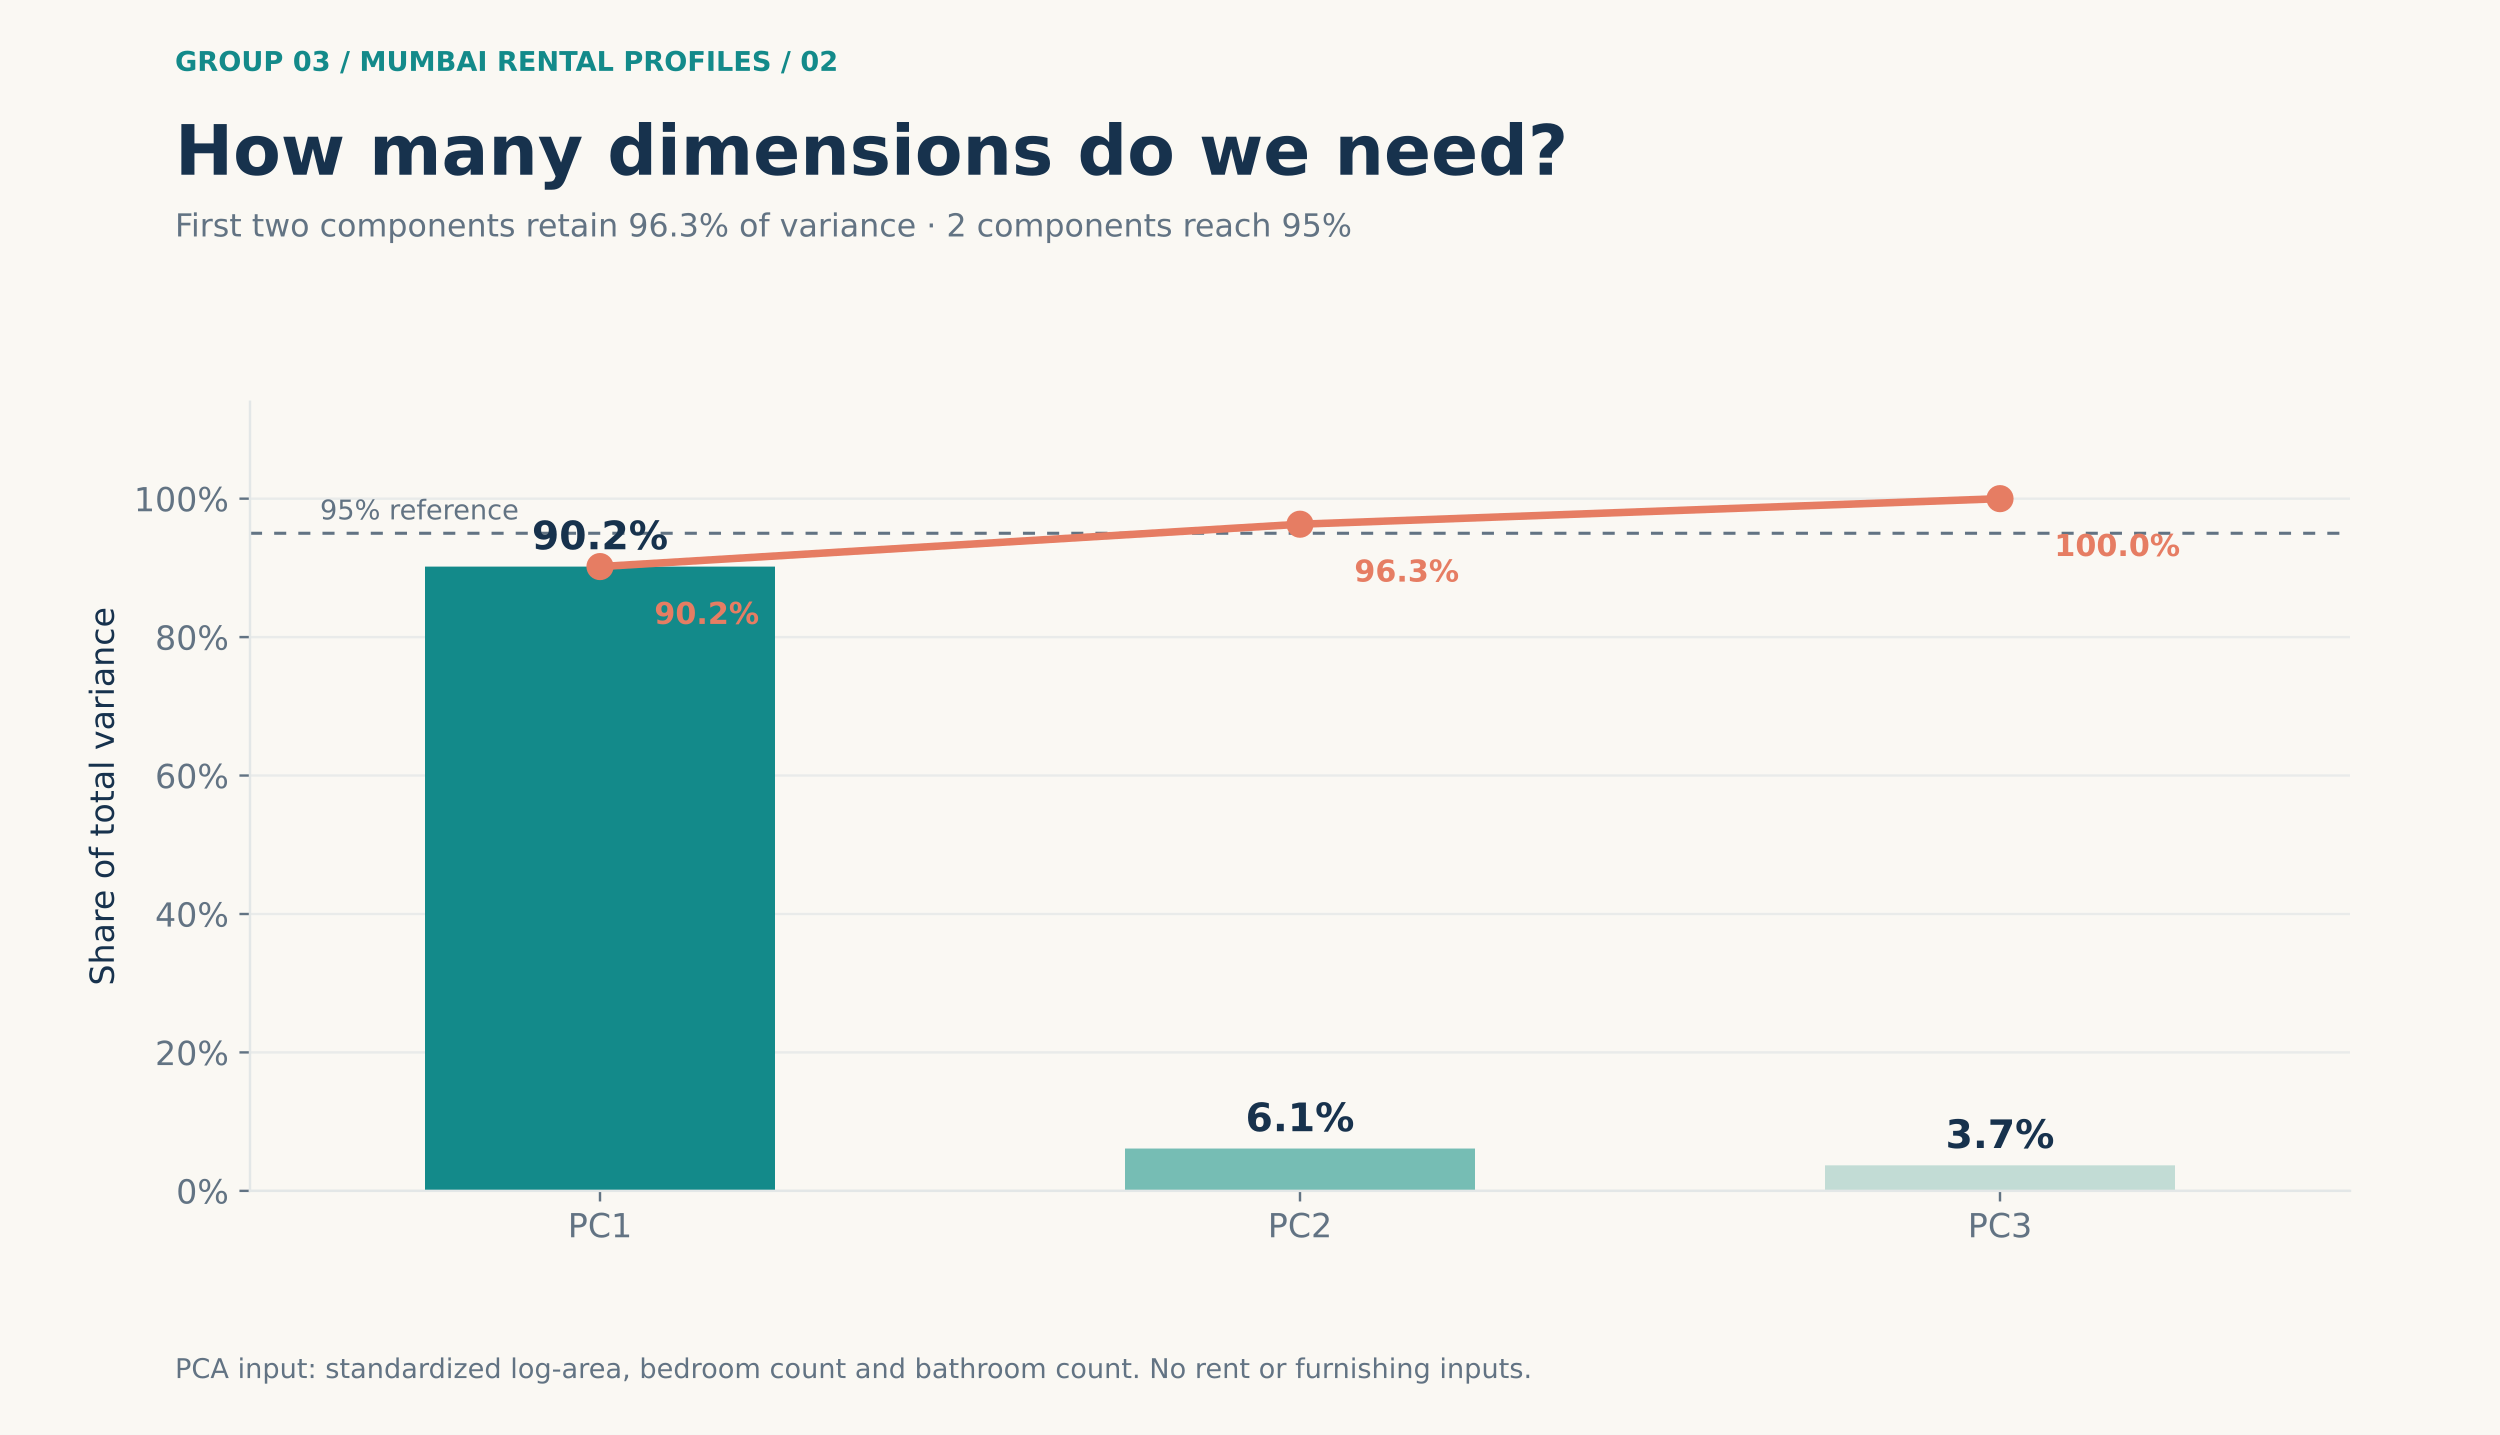
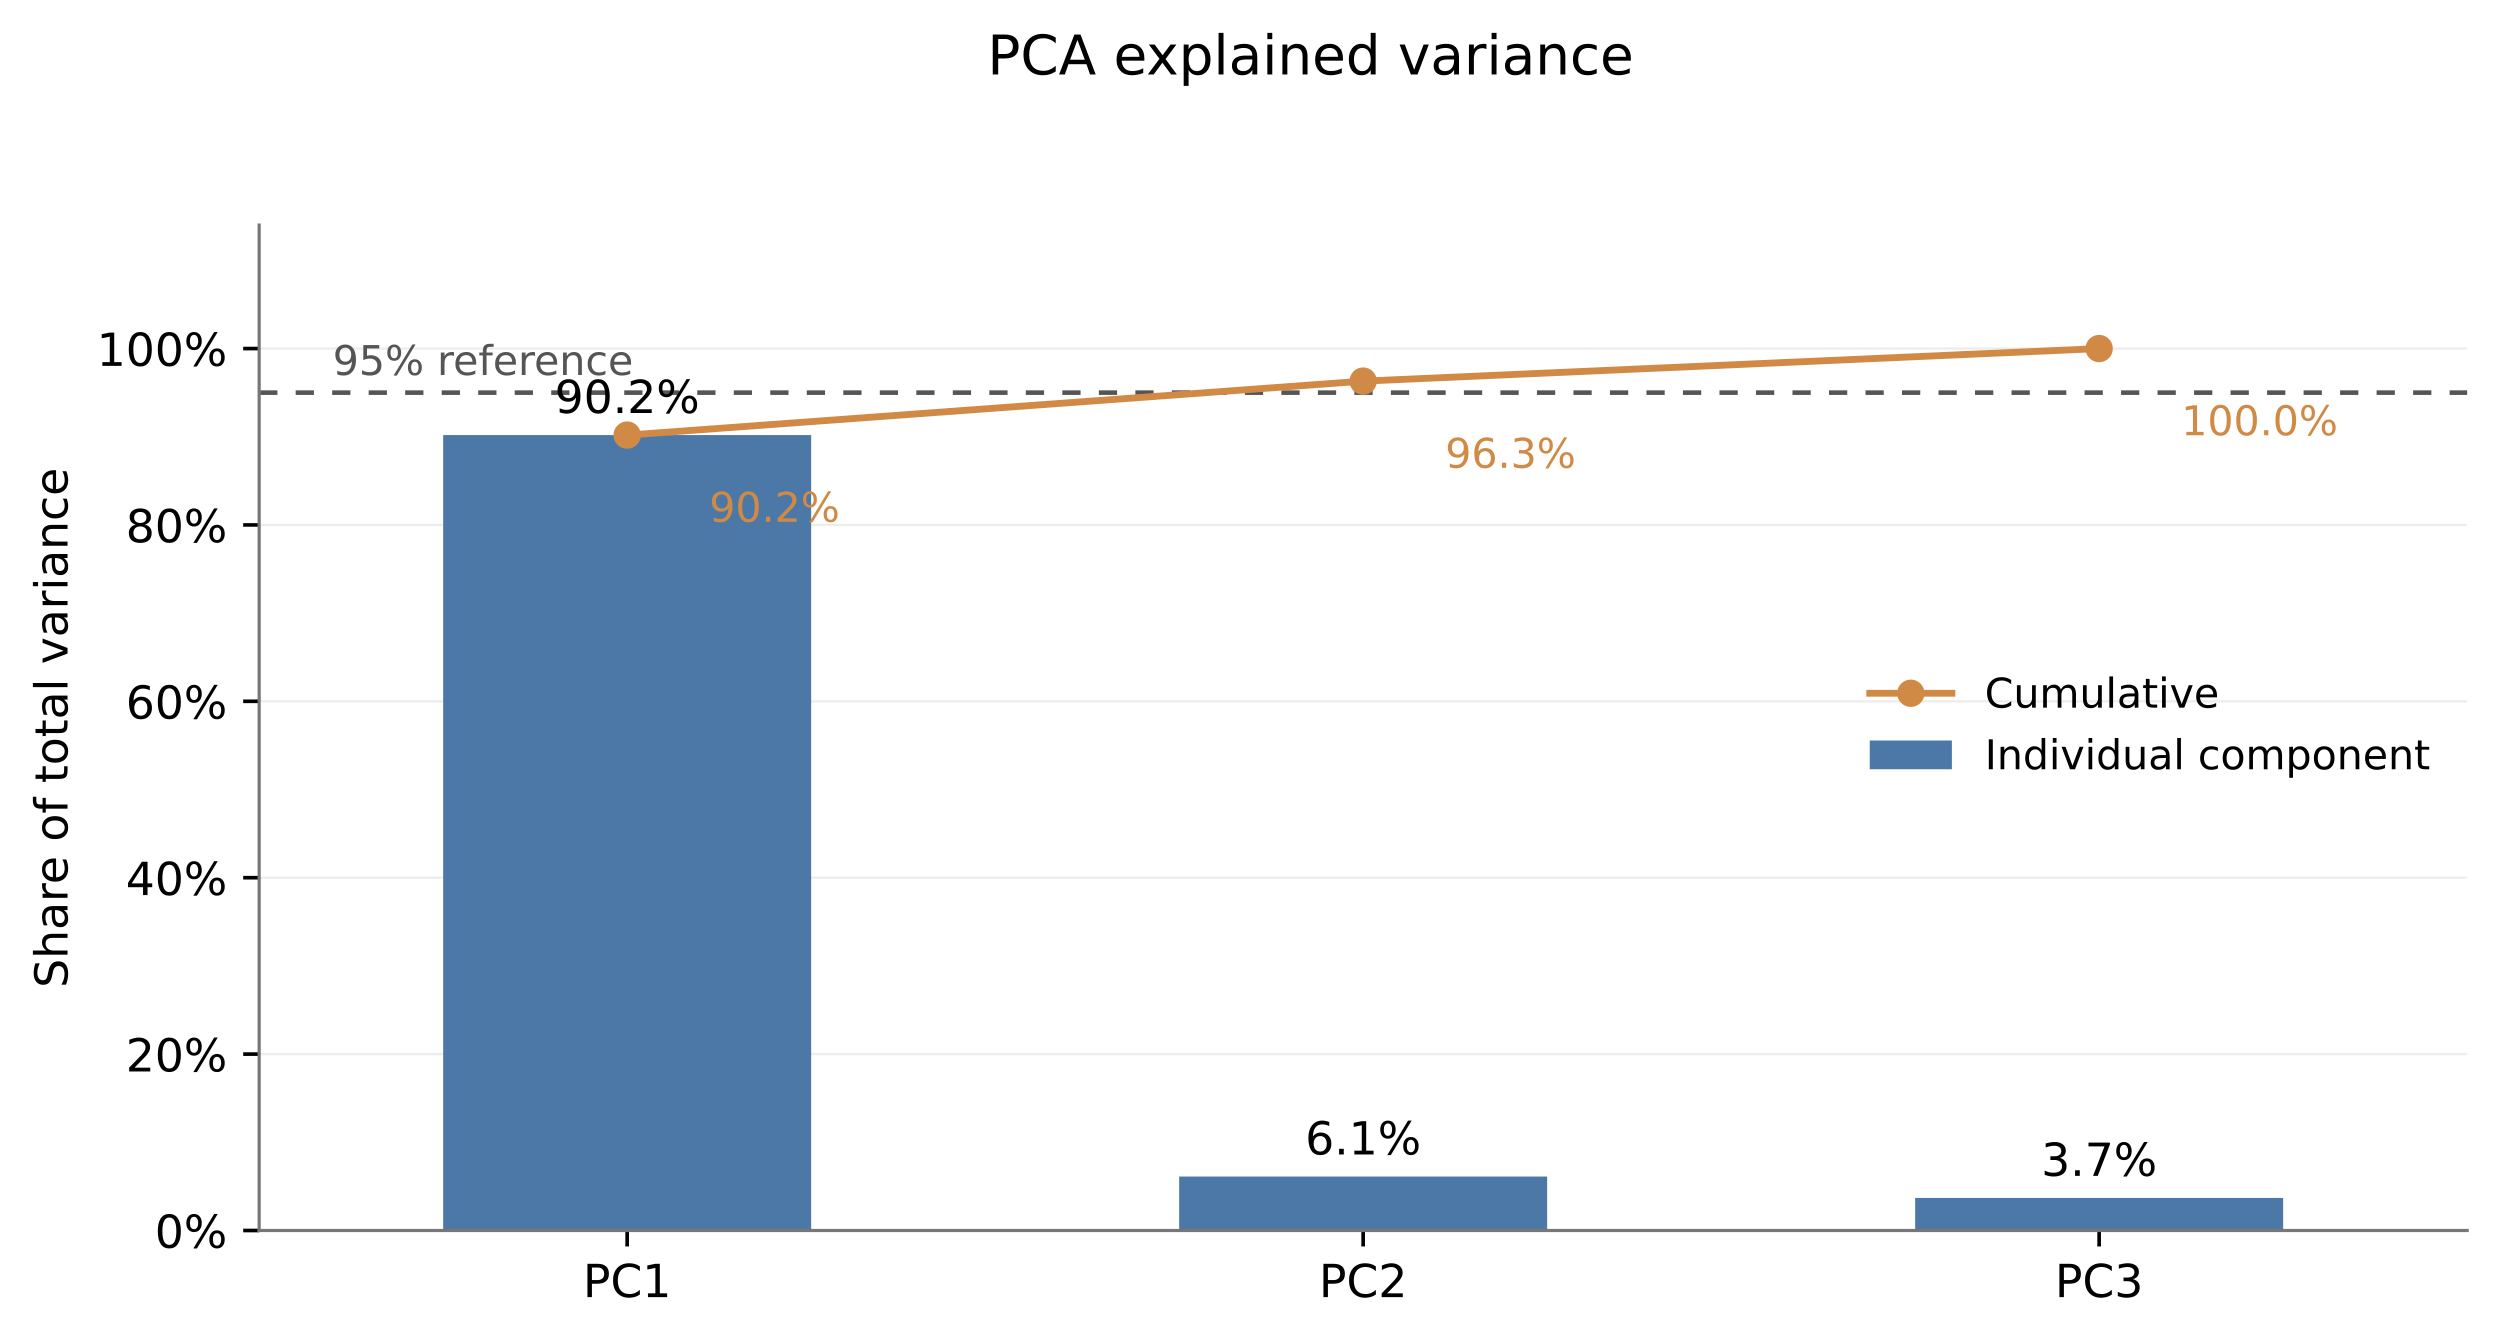
- <svg xmlns="http://www.w3.org/2000/svg" xmlns:xlink="http://www.w3.org/1999/xlink" width="828pt" height="475.2pt" viewBox="0 0 828 475.2" version="1.1">
+ <svg xmlns="http://www.w3.org/2000/svg" xmlns:xlink="http://www.w3.org/1999/xlink" width="547.83pt" height="293.84pt" viewBox="0 0 547.83 293.84" version="1.1">
  <defs>
    <style type="text/css">*{stroke-linejoin: round; stroke-linecap: butt}</style>
  </defs>
  <g id="figure_1">
    <g id="patch_1">
-       <path d="M 0 475.2  L 828 475.2  L 828 0  L 0 0  z " style="fill: #faf8f3" />
+       <path d="M 0 293.84  L 547.83 293.84  L 547.83 -0  L 0 -0  z " style="fill: #ffffff" />
    </g>
    <g id="axes_1">
      <g id="patch_2">
-         <path d="M 82.8 394.416  L 778.32 394.416  L 778.32 133.056  L 82.8 133.056  z " style="fill: #faf8f3" />
+         <path d="M 56.79 269.64  L 540.63 269.64  L 540.63 49.32  L 56.79 49.32  z " style="fill: #ffffff" />
      </g>
      <g id="matplotlib.axis_1">
        <g id="xtick_1">
          <g id="line2d_1">
            <defs>
-               <path id="mf1a453745c" d="M 0 0  L 0 3.5  " style="stroke: #627383; stroke-width: 0.8" />
+               <path id="m0f64bbb9b8" d="M 0 0  L 0 3.5  " style="stroke: #000000; stroke-width: 0.8" />
            </defs>
            <g>
-               <use xlink:href="#mf1a453745c" x="198.72" y="394.416" style="fill: #627383; stroke: #627383; stroke-width: 0.8" />
+               <use xlink:href="#m0f64bbb9b8" x="137.43" y="269.64" style="stroke: #000000; stroke-width: 0.8" />
            </g>
          </g>
          <g id="text_1">
-             <text style="font-size: 11px; font-family: 'DejaVu Sans'; text-anchor: middle; fill: #627383" x="198.72" y="409.773" transform="rotate(-0 198.72 409.7734)">PC1</text>
+             <text style="font-size: 10px; font-family: 'DejaVu Sans'; text-anchor: middle" x="137.43" y="284.238" transform="rotate(-0 137.4298 284.2377)">PC1</text>
          </g>
        </g>
        <g id="xtick_2">
          <g id="line2d_2">
            <g>
-               <use xlink:href="#mf1a453745c" x="430.56" y="394.416" style="fill: #627383; stroke: #627383; stroke-width: 0.8" />
+               <use xlink:href="#m0f64bbb9b8" x="298.71" y="269.64" style="stroke: #000000; stroke-width: 0.8" />
            </g>
          </g>
          <g id="text_2">
-             <text style="font-size: 11px; font-family: 'DejaVu Sans'; text-anchor: middle; fill: #627383" x="430.56" y="409.773" transform="rotate(-0 430.56 409.7734)">PC2</text>
+             <text style="font-size: 10px; font-family: 'DejaVu Sans'; text-anchor: middle" x="298.71" y="284.238" transform="rotate(-0 298.7098 284.2377)">PC2</text>
          </g>
        </g>
        <g id="xtick_3">
          <g id="line2d_3">
            <g>
-               <use xlink:href="#mf1a453745c" x="662.4" y="394.416" style="fill: #627383; stroke: #627383; stroke-width: 0.8" />
+               <use xlink:href="#m0f64bbb9b8" x="459.99" y="269.64" style="stroke: #000000; stroke-width: 0.8" />
            </g>
          </g>
          <g id="text_3">
-             <text style="font-size: 11px; font-family: 'DejaVu Sans'; text-anchor: middle; fill: #627383" x="662.4" y="409.773" transform="rotate(-0 662.4 409.7734)">PC3</text>
+             <text style="font-size: 10px; font-family: 'DejaVu Sans'; text-anchor: middle" x="459.99" y="284.238" transform="rotate(-0 459.9898 284.2377)">PC3</text>
          </g>
        </g>
      </g>
      <g id="matplotlib.axis_2">
        <g id="ytick_1">
          <g id="line2d_4">
-             <path d="M 82.8 394.416  L 778.32 394.416  " clip-path="url(#p927fe2e1f7)" style="fill: none; stroke: #e3e7e7; stroke-opacity: 0.75; stroke-width: 0.8; stroke-linecap: square" />
+             <path d="M 56.79 269.64  L 540.63 269.64  " clip-path="url(#p671c77f85a)" style="fill: none; stroke: #dddddd; stroke-opacity: 0.5; stroke-width: 0.5; stroke-linecap: square" />
          </g>
          <g id="line2d_5">
            <defs>
-               <path id="m64679bb626" d="M 0 0  L -3.5 0  " style="stroke: #627383; stroke-width: 0.8" />
+               <path id="m839aebf2da" d="M 0 0  L -3.5 0  " style="stroke: #000000; stroke-width: 0.8" />
            </defs>
            <g>
-               <use xlink:href="#m64679bb626" x="82.8" y="394.416" style="fill: #627383; stroke: #627383; stroke-width: 0.8" />
+               <use xlink:href="#m839aebf2da" x="56.79" y="269.64" style="stroke: #000000; stroke-width: 0.8" />
            </g>
          </g>
          <g id="text_4">
-             <text style="font-size: 11px; font-family: 'DejaVu Sans'; text-anchor: end; fill: #627383" x="75.8" y="398.595" transform="rotate(-0 75.8 398.5947)">0%</text>
+             <text style="font-size: 10px; font-family: 'DejaVu Sans'; text-anchor: end" x="49.79" y="273.439" transform="rotate(-0 49.78984 273.4388)">0%</text>
          </g>
        </g>
        <g id="ytick_2">
          <g id="line2d_6">
-             <path d="M 82.8 348.563  L 778.32 348.563  " clip-path="url(#p927fe2e1f7)" style="fill: none; stroke: #e3e7e7; stroke-opacity: 0.75; stroke-width: 0.8; stroke-linecap: square" />
+             <path d="M 56.79 230.987  L 540.63 230.987  " clip-path="url(#p671c77f85a)" style="fill: none; stroke: #dddddd; stroke-opacity: 0.5; stroke-width: 0.5; stroke-linecap: square" />
          </g>
          <g id="line2d_7">
            <g>
-               <use xlink:href="#m64679bb626" x="82.8" y="348.563" style="fill: #627383; stroke: #627383; stroke-width: 0.8" />
+               <use xlink:href="#m839aebf2da" x="56.79" y="230.987" style="stroke: #000000; stroke-width: 0.8" />
            </g>
          </g>
          <g id="text_5">
-             <text style="font-size: 11px; font-family: 'DejaVu Sans'; text-anchor: end; fill: #627383" x="75.8" y="352.742" transform="rotate(-0 75.8 352.7421)">20%</text>
+             <text style="font-size: 10px; font-family: 'DejaVu Sans'; text-anchor: end" x="49.79" y="234.786" transform="rotate(-0 49.78984 234.7862)">20%</text>
          </g>
        </g>
        <g id="ytick_3">
          <g id="line2d_8">
-             <path d="M 82.8 302.711  L 778.32 302.711  " clip-path="url(#p927fe2e1f7)" style="fill: none; stroke: #e3e7e7; stroke-opacity: 0.75; stroke-width: 0.8; stroke-linecap: square" />
+             <path d="M 56.79 192.335  L 540.63 192.335  " clip-path="url(#p671c77f85a)" style="fill: none; stroke: #dddddd; stroke-opacity: 0.5; stroke-width: 0.5; stroke-linecap: square" />
          </g>
          <g id="line2d_9">
            <g>
-               <use xlink:href="#m64679bb626" x="82.8" y="302.711" style="fill: #627383; stroke: #627383; stroke-width: 0.8" />
+               <use xlink:href="#m839aebf2da" x="56.79" y="192.335" style="stroke: #000000; stroke-width: 0.8" />
            </g>
          </g>
          <g id="text_6">
-             <text style="font-size: 11px; font-family: 'DejaVu Sans'; text-anchor: end; fill: #627383" x="75.8" y="306.889" transform="rotate(-0 75.8 306.8894)">40%</text>
+             <text style="font-size: 10px; font-family: 'DejaVu Sans'; text-anchor: end" x="49.79" y="196.134" transform="rotate(-0 49.78984 196.1336)">40%</text>
          </g>
        </g>
        <g id="ytick_4">
          <g id="line2d_10">
-             <path d="M 82.8 256.858  L 778.32 256.858  " clip-path="url(#p927fe2e1f7)" style="fill: none; stroke: #e3e7e7; stroke-opacity: 0.75; stroke-width: 0.8; stroke-linecap: square" />
+             <path d="M 56.79 153.682  L 540.63 153.682  " clip-path="url(#p671c77f85a)" style="fill: none; stroke: #dddddd; stroke-opacity: 0.5; stroke-width: 0.5; stroke-linecap: square" />
          </g>
          <g id="line2d_11">
            <g>
-               <use xlink:href="#m64679bb626" x="82.8" y="256.858" style="fill: #627383; stroke: #627383; stroke-width: 0.8" />
+               <use xlink:href="#m839aebf2da" x="56.79" y="153.682" style="stroke: #000000; stroke-width: 0.8" />
            </g>
          </g>
          <g id="text_7">
-             <text style="font-size: 11px; font-family: 'DejaVu Sans'; text-anchor: end; fill: #627383" x="75.8" y="261.037" transform="rotate(-0 75.8 261.0368)">60%</text>
+             <text style="font-size: 10px; font-family: 'DejaVu Sans'; text-anchor: end" x="49.79" y="157.481" transform="rotate(-0 49.78984 157.4809)">60%</text>
          </g>
        </g>
        <g id="ytick_5">
          <g id="line2d_12">
-             <path d="M 82.8 211.005  L 778.32 211.005  " clip-path="url(#p927fe2e1f7)" style="fill: none; stroke: #e3e7e7; stroke-opacity: 0.75; stroke-width: 0.8; stroke-linecap: square" />
+             <path d="M 56.79 115.029  L 540.63 115.029  " clip-path="url(#p671c77f85a)" style="fill: none; stroke: #dddddd; stroke-opacity: 0.5; stroke-width: 0.5; stroke-linecap: square" />
          </g>
          <g id="line2d_13">
            <g>
-               <use xlink:href="#m64679bb626" x="82.8" y="211.005" style="fill: #627383; stroke: #627383; stroke-width: 0.8" />
+               <use xlink:href="#m839aebf2da" x="56.79" y="115.029" style="stroke: #000000; stroke-width: 0.8" />
            </g>
          </g>
          <g id="text_8">
-             <text style="font-size: 11px; font-family: 'DejaVu Sans'; text-anchor: end; fill: #627383" x="75.8" y="215.184" transform="rotate(-0 75.8 215.1842)">80%</text>
+             <text style="font-size: 10px; font-family: 'DejaVu Sans'; text-anchor: end" x="49.79" y="118.828" transform="rotate(-0 49.78984 118.8283)">80%</text>
          </g>
        </g>
        <g id="ytick_6">
          <g id="line2d_14">
-             <path d="M 82.8 165.153  L 778.32 165.153  " clip-path="url(#p927fe2e1f7)" style="fill: none; stroke: #e3e7e7; stroke-opacity: 0.75; stroke-width: 0.8; stroke-linecap: square" />
+             <path d="M 56.79 76.377  L 540.63 76.377  " clip-path="url(#p671c77f85a)" style="fill: none; stroke: #dddddd; stroke-opacity: 0.5; stroke-width: 0.5; stroke-linecap: square" />
          </g>
          <g id="line2d_15">
            <g>
-               <use xlink:href="#m64679bb626" x="82.8" y="165.153" style="fill: #627383; stroke: #627383; stroke-width: 0.8" />
+               <use xlink:href="#m839aebf2da" x="56.79" y="76.377" style="stroke: #000000; stroke-width: 0.8" />
            </g>
          </g>
          <g id="text_9">
-             <text style="font-size: 11px; font-family: 'DejaVu Sans'; text-anchor: end; fill: #627383" x="75.8" y="169.332" transform="rotate(-0 75.8 169.3316)">100%</text>
+             <text style="font-size: 10px; font-family: 'DejaVu Sans'; text-anchor: end" x="49.79" y="80.176" transform="rotate(-0 49.78984 80.17567)">100%</text>
          </g>
        </g>
        <g id="text_10">
-           <text style="font-size: 11px; font-family: 'DejaVu Sans'; text-anchor: middle; fill: #17324d" x="37.709" y="263.736" transform="rotate(-90 37.70945 263.736)">Share of total variance</text>
+           <text style="font-size: 10px; font-family: 'DejaVu Sans'; text-anchor: middle" x="14.798" y="159.48" transform="rotate(-90 14.79844 159.48)">Share of total variance</text>
        </g>
      </g>
      <g id="patch_3">
-         <path d="M 140.76 394.416  L 256.68 394.416  L 256.68 187.649  L 140.76 187.649  z " clip-path="url(#p927fe2e1f7)" style="fill: #138a8a" />
+         <path d="M 97.11 269.64  L 177.75 269.64  L 177.75 95.341  L 97.11 95.341  z " clip-path="url(#p671c77f85a)" style="fill: #4c78a8" />
      </g>
      <g id="patch_4">
-         <path d="M 372.6 394.416  L 488.52 394.416  L 488.52 380.386  L 372.6 380.386  z " clip-path="url(#p927fe2e1f7)" style="fill: #76bdb4" />
+         <path d="M 258.39 269.64  L 339.03 269.64  L 339.03 257.813  L 258.39 257.813  z " clip-path="url(#p671c77f85a)" style="fill: #4c78a8" />
      </g>
      <g id="patch_5">
-         <path d="M 604.44 394.416  L 720.36 394.416  L 720.36 385.949  L 604.44 385.949  z " clip-path="url(#p927fe2e1f7)" style="fill: #c2dcd5" />
+         <path d="M 419.67 269.64  L 500.31 269.64  L 500.31 262.503  L 419.67 262.503  z " clip-path="url(#p671c77f85a)" style="fill: #4c78a8" />
      </g>
      <g id="line2d_16">
-         <path d="M 82.8 176.616  L 778.32 176.616  " clip-path="url(#p927fe2e1f7)" style="fill: none; stroke-dasharray: 4,4; stroke-dashoffset: 0; stroke: #627383" />
+         <path d="M 56.79 86.04  L 540.63 86.04  " clip-path="url(#p671c77f85a)" style="fill: none; stroke-dasharray: 4,4; stroke-dashoffset: 0; stroke: #555555" />
      </g>
      <g id="patch_6">
-         <path d="M 82.8 394.416  L 82.8 133.056  " style="fill: none; stroke: #e3e7e7; stroke-width: 0.8; stroke-linejoin: miter; stroke-linecap: square" />
+         <path d="M 56.79 269.64  L 56.79 49.32  " style="fill: none; stroke: #777777; stroke-width: 0.7; stroke-linejoin: miter; stroke-linecap: square" />
      </g>
      <g id="patch_7">
-         <path d="M 82.8 394.416  L 778.32 394.416  " style="fill: none; stroke: #e3e7e7; stroke-width: 0.8; stroke-linejoin: miter; stroke-linecap: square" />
+         <path d="M 56.79 269.64  L 540.63 269.64  " style="fill: none; stroke: #777777; stroke-width: 0.7; stroke-linejoin: miter; stroke-linecap: square" />
      </g>
      <g id="line2d_17">
-         <path d="M 198.72 187.649  L 430.56 173.62  L 662.4 165.153  " clip-path="url(#p927fe2e1f7)" style="fill: none; stroke: #e67d63; stroke-width: 2.5; stroke-linecap: square" />
+         <path d="M 137.43 95.341  L 298.71 83.514  L 459.99 76.377  " clip-path="url(#p671c77f85a)" style="fill: none; stroke: #d08a45; stroke-width: 1.5; stroke-linecap: square" />
        <defs>
-           <path id="md4bc9e153b" d="M 0 4  C 1.061 4 2.078 3.579 2.828 2.828  C 3.579 2.078 4 1.061 4 0  C 4 -1.061 3.579 -2.078 2.828 -2.828  C 2.078 -3.579 1.061 -4 0 -4  C -1.061 -4 -2.078 -3.579 -2.828 -2.828  C -3.579 -2.078 -4 -1.061 -4 0  C -4 1.061 -3.579 2.078 -2.828 2.828  C -2.078 3.579 -1.061 4 0 4  z " style="stroke: #e67d63" />
+           <path id="m13f8503723" d="M 0 2.5  C 0.663 2.5 1.299 2.237 1.768 1.768  C 2.237 1.299 2.5 0.663 2.5 0  C 2.5 -0.663 2.237 -1.299 1.768 -1.768  C 1.299 -2.237 0.663 -2.5 0 -2.5  C -0.663 -2.5 -1.299 -2.237 -1.768 -1.768  C -2.237 -1.299 -2.5 -0.663 -2.5 0  C -2.5 0.663 -2.237 1.299 -1.768 1.768  C -1.299 2.237 -0.663 2.5 0 2.5  z " style="stroke: #d08a45" />
        </defs>
-         <g clip-path="url(#p927fe2e1f7)">
-           <use xlink:href="#md4bc9e153b" x="198.72" y="187.649" style="fill: #e67d63; stroke: #e67d63" />
-           <use xlink:href="#md4bc9e153b" x="430.56" y="173.62" style="fill: #e67d63; stroke: #e67d63" />
-           <use xlink:href="#md4bc9e153b" x="662.4" y="165.153" style="fill: #e67d63; stroke: #e67d63" />
+         <g clip-path="url(#p671c77f85a)">
+           <use xlink:href="#m13f8503723" x="137.43" y="95.341" style="fill: #d08a45; stroke: #d08a45" />
+           <use xlink:href="#m13f8503723" x="298.71" y="83.514" style="fill: #d08a45; stroke: #d08a45" />
+           <use xlink:href="#m13f8503723" x="459.99" y="76.377" style="fill: #d08a45; stroke: #d08a45" />
        </g>
      </g>
      <g id="text_11">
-         <text style="font-size: 9px; font-family: 'DejaVu Sans'; text-anchor: start; fill: #627383" x="105.984" y="172.031" transform="rotate(-0 105.984 172.0307)">95% reference</text>
+         <text style="font-size: 9px; font-family: 'DejaVu Sans'; text-anchor: start; fill: #555555" x="72.918" y="82.175" transform="rotate(-0 72.91784 82.17474)">95% reference</text>
      </g>
      <g id="text_12">
-         <text style="font-weight: 700; font-size: 13px; font-family: 'DejaVu Sans'; text-anchor: middle; fill: #17324d" x="198.72" y="181.918" transform="rotate(-0 198.72 181.9178)">90.2%</text>
+         <text style="font-size: 10px; font-family: 'DejaVu Sans'; text-anchor: middle" x="137.43" y="90.509" transform="rotate(-0 137.4298 90.50932)">90.2%</text>
      </g>
      <g id="text_13">
-         <text style="font-weight: 700; font-size: 13px; font-family: 'DejaVu Sans'; text-anchor: middle; fill: #17324d" x="430.56" y="374.655" transform="rotate(-0 430.56 374.6546)">6.1%</text>
+         <text style="font-size: 10px; font-family: 'DejaVu Sans'; text-anchor: middle" x="298.71" y="252.982" transform="rotate(-0 298.7098 252.9816)">6.1%</text>
      </g>
      <g id="text_14">
-         <text style="font-weight: 700; font-size: 13px; font-family: 'DejaVu Sans'; text-anchor: middle; fill: #17324d" x="662.4" y="380.218" transform="rotate(-0 662.4 380.2177)">3.7%</text>
+         <text style="font-size: 10px; font-family: 'DejaVu Sans'; text-anchor: middle" x="459.99" y="257.671" transform="rotate(-0 459.9898 257.6712)">3.7%</text>
      </g>
      <g id="text_15">
-         <text style="font-weight: 700; font-size: 10px; font-family: 'DejaVu Sans'; text-anchor: start; fill: #e67d63" x="216.72" y="206.649" transform="rotate(-0 216.72 206.6494)">90.2%</text>
+         <text style="font-size: 9px; font-family: 'DejaVu Sans'; text-anchor: start; fill: #d08a45" x="155.43" y="114.341" transform="rotate(-0 155.4298 114.3409)">90.2%</text>
      </g>
      <g id="text_16">
-         <text style="font-weight: 700; font-size: 10px; font-family: 'DejaVu Sans'; text-anchor: start; fill: #e67d63" x="448.56" y="192.62" transform="rotate(-0 448.56 192.6196)">96.3%</text>
+         <text style="font-size: 9px; font-family: 'DejaVu Sans'; text-anchor: start; fill: #d08a45" x="316.71" y="102.514" transform="rotate(-0 316.7098 102.5141)">96.3%</text>
      </g>
      <g id="text_17">
-         <text style="font-weight: 700; font-size: 10px; font-family: 'DejaVu Sans'; text-anchor: start; fill: #e67d63" x="680.4" y="184.153" transform="rotate(-0 680.4 184.1528)">100.0%</text>
-       </g>
-     </g>
-     <g id="text_18">
-       <text style="font-weight: 700; font-size: 9px; font-family: 'DejaVu Sans'; text-anchor: start; fill: #138a8a" x="57.96" y="23.47" transform="rotate(-0 57.96 23.46989)">GROUP 03  /  MUMBAI RENTAL PROFILES  /  02</text>
-     </g>
-     <g id="text_19">
-       <text style="font-weight: 700; font-size: 23px; font-family: 'DejaVu Sans'; text-anchor: start; fill: #17324d" x="57.96" y="57.868" transform="rotate(-0 57.96 57.86841)">How many dimensions do we need?</text>
+         <text style="font-size: 9px; font-family: 'DejaVu Sans'; text-anchor: start; fill: #d08a45" x="477.99" y="95.377" transform="rotate(-0 477.9898 95.37684)">100.0%</text>
+       </g>
+       <g id="legend_1">
+         <g id="line2d_18">
+           <path d="M 409.721 151.918  L 418.721 151.918  L 427.721 151.918  " style="fill: none; stroke: #d08a45; stroke-width: 1.5; stroke-linecap: square" />
+           <g>
+             <use xlink:href="#m13f8503723" x="418.721" y="151.918" style="fill: #d08a45; stroke: #d08a45" />
+           </g>
+         </g>
+         <g id="text_18">
+           <text style="font-size: 9px; font-family: 'DejaVu Sans'; text-anchor: start" x="434.921" y="155.068" transform="rotate(-0 434.9206 155.0679)">Cumulative</text>
+         </g>
+         <g id="patch_8">
+           <path d="M 409.721 168.569  L 427.721 168.569  L 427.721 162.269  L 409.721 162.269  z " style="fill: #4c78a8" />
+         </g>
+         <g id="text_19">
+           <text style="font-size: 9px; font-family: 'DejaVu Sans'; text-anchor: start" x="434.921" y="168.569" transform="rotate(-0 434.9206 168.5686)">Individual component</text>
+         </g>
+       </g>
    </g>
    <g id="text_20">
-       <text style="font-size: 10.5px; font-family: 'DejaVu Sans'; text-anchor: start; fill: #627383" x="57.96" y="78.308" transform="rotate(-0 57.96 78.30796)">First two components retain 96.3% of variance · 2 components reach 95%</text>
-     </g>
-     <g id="text_21">
-       <text style="font-size: 9px; font-family: 'DejaVu Sans'; text-anchor: start; fill: #627383" x="57.96" y="456.406" transform="rotate(-0 57.96 456.4059)">PCA input: standardized log-area, bedroom count and bathroom count. No rent or furnishing inputs.</text>
+       <text style="font-size: 12px; font-family: 'DejaVu Sans'; text-anchor: middle" x="287.19" y="16.318" transform="rotate(-0 287.1898 16.31812)">PCA explained variance</text>
    </g>
  </g>
  <defs>
-     <clipPath id="p927fe2e1f7">
-       <rect x="82.8" y="133.056" width="695.52" height="261.36" />
+     <clipPath id="p671c77f85a">
+       <rect x="56.79" y="49.32" width="483.84" height="220.32" />
    </clipPath>
  </defs>
</svg>
